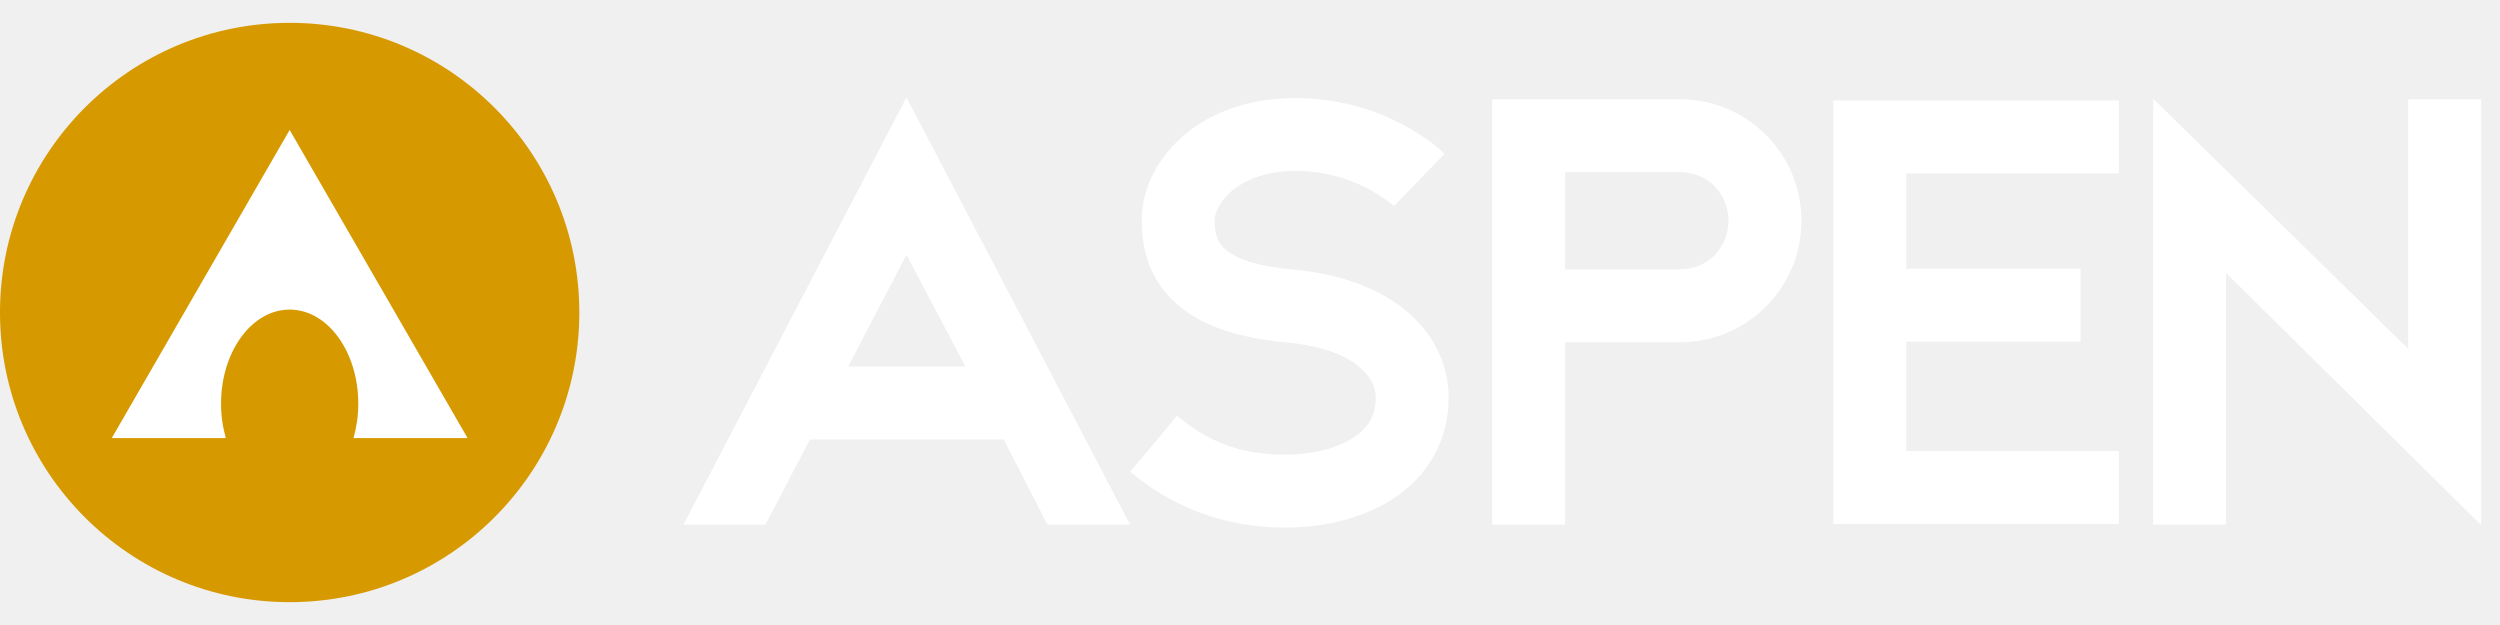
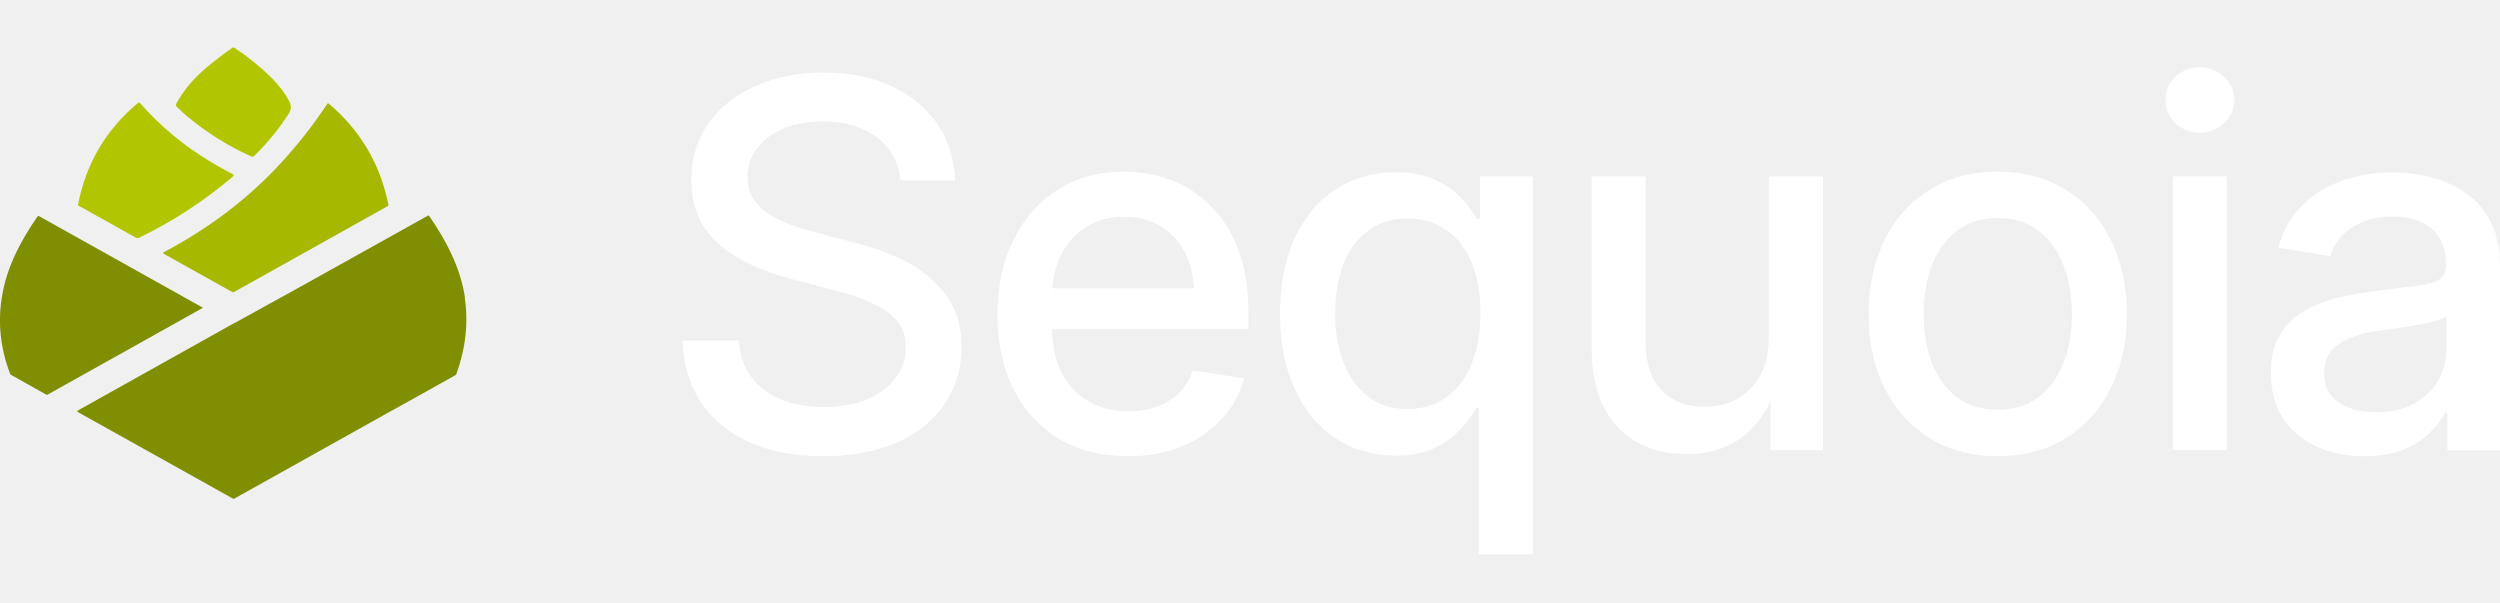
- <svg xmlns="http://www.w3.org/2000/svg" width="96" height="24" viewBox="0 0 96 24" fill="none">
-   <circle cx="11.123" cy="12" r="11.123" fill="#D69900" />
-   <path d="M17.955 16.823H13.574C13.691 16.413 13.758 15.967 13.758 15.5C13.758 13.505 12.579 11.888 11.123 11.888C9.668 11.888 8.488 13.505 8.488 15.5C8.488 15.967 8.555 16.413 8.672 16.823H4.292L11.123 4.99L17.955 16.823Z" fill="white" />
-   <path d="M31.1 16.876L29.397 20.142H26.247L34.809 3.741L43.394 20.142H40.221L38.542 16.876H31.1ZM37.072 14.076L34.809 9.784L32.569 14.076H37.072Z" fill="white" />
-   <path d="M49.375 20.259C48.115 20.259 47.019 20.049 45.992 19.652C45.082 19.302 44.242 18.812 43.403 18.112L45.199 15.966C46.459 17.016 47.695 17.459 49.375 17.459C50.378 17.459 51.334 17.226 51.964 16.806C52.548 16.433 52.828 15.943 52.828 15.266C52.828 14.799 52.594 14.403 52.151 14.053C51.731 13.703 50.891 13.283 49.352 13.143C47.345 12.956 45.922 12.42 44.989 11.487C44.219 10.717 43.846 9.714 43.846 8.5C43.846 8.43 43.846 8.36 43.846 8.29C43.892 7.124 44.522 5.981 45.526 5.141C46.295 4.511 47.648 3.765 49.748 3.765C51.171 3.765 52.618 4.114 53.877 4.791C54.857 5.304 55.417 5.841 55.464 5.911L53.528 7.917C53.528 7.917 53.154 7.567 52.478 7.217C51.614 6.774 50.705 6.564 49.748 6.564C49.048 6.564 48.068 6.704 47.322 7.311C46.855 7.707 46.669 8.127 46.645 8.407C46.645 8.454 46.645 8.477 46.645 8.524C46.645 9.084 46.809 9.317 46.972 9.504C47.275 9.807 47.975 10.204 49.608 10.344C51.381 10.507 52.828 11.02 53.877 11.837C54.997 12.723 55.627 13.936 55.627 15.266C55.627 16.876 54.857 18.276 53.481 19.162C52.384 19.862 50.938 20.259 49.375 20.259Z" fill="white" />
-   <path d="M64.509 3.811C67.098 3.811 69.175 5.911 69.175 8.477C69.175 11.043 67.098 13.143 64.509 13.143H60.099V20.142H57.3V3.811H64.509ZM65.839 9.807C66.189 9.434 66.375 8.967 66.375 8.477C66.375 7.987 66.189 7.521 65.839 7.147C65.489 6.797 65.022 6.611 64.509 6.611H60.099V10.344H64.509C64.999 10.344 65.489 10.157 65.839 9.807Z" fill="white" />
-   <path d="M81.365 3.858V6.657H73.2V10.32H79.895V13.12H73.2V17.319H81.365V20.119H70.4V3.858H81.365Z" fill="white" />
-   <path d="M85.48 20.142H82.68V3.788L92.478 13.4V3.811H95.278V20.165L85.48 10.483V20.142Z" fill="white" />
+ <svg xmlns="http://www.w3.org/2000/svg" id="Layer_1" version="1.1" viewBox="0 0 99.63 24">
+   <defs>
+     <style>
+       .st0 {
+         fill: #b2c600;
+       }
+ 
+       .st1 {
+         fill: #fff;
+       }
+ 
+       .st2 {
+         fill: #a6b800;
+       }
+ 
+       .st3 {
+         fill: #808e02;
+       }
+     </style>
+   </defs>
+   <path class="st1" d="M32.83,18.18c-1.13,0-2.12-.18-2.95-.55-.83-.37-1.48-.9-1.94-1.59-.46-.69-.7-1.51-.74-2.47h2.25c.03.58.2,1.07.49,1.46.3.39.7.69,1.19.89.5.2,1.06.3,1.69.3s1.21-.1,1.7-.29c.49-.2.88-.48,1.15-.84.29-.36.43-.78.43-1.25,0-.42-.11-.76-.34-1.04-.23-.28-.55-.51-.98-.71-.42-.2-.92-.37-1.51-.52l-1.69-.44c-1.31-.34-2.31-.83-3-1.46-.68-.64-1.03-1.47-1.03-2.49,0-.86.23-1.62.68-2.26.46-.64,1.08-1.14,1.87-1.49.8-.36,1.7-.54,2.72-.54s1.94.18,2.72.55c.78.36,1.38.86,1.82,1.51.44.64.67,1.39.7,2.24h-2.18c-.07-.74-.39-1.32-.95-1.73-.56-.41-1.27-.62-2.15-.62-.6,0-1.12.1-1.57.29-.44.19-.79.45-1.05.79-.25.33-.37.71-.37,1.14s.13.78.38,1.07c.26.28.59.51,1.01.69.42.18.87.33,1.35.45l1.49.39c.57.14,1.11.32,1.62.54.52.22.98.49,1.37.83.4.33.72.72.96,1.17.23.46.35,1,.35,1.61,0,.86-.22,1.62-.67,2.28-.44.66-1.07,1.17-1.89,1.54-.82.36-1.81.55-2.96.55ZM49.75,12.41c0-.94-.13-1.75-.4-2.45-.26-.7-.62-1.27-1.08-1.73-.45-.46-.98-.81-1.57-1.04-.6-.23-1.23-.35-1.91-.35-1,0-1.88.24-2.65.73-.76.48-1.34,1.15-1.76,2.01-.42.85-.63,1.84-.63,2.96s.21,2.1.63,2.95c.42.84,1.02,1.5,1.79,1.98.78.47,1.71.71,2.79.71.79,0,1.5-.13,2.14-.39.64-.27,1.17-.63,1.59-1.1.43-.46.73-1,.89-1.61l-2.05-.32c-.11.35-.29.64-.53.89-.24.24-.53.42-.88.55-.34.13-.72.19-1.14.19-.62,0-1.17-.14-1.63-.41-.46-.28-.82-.68-1.08-1.19-.22-.47-.33-1.04-.35-1.67h7.83v-.7ZM42.25,10.23c.23-.49.56-.88,1-1.16.43-.29.95-.43,1.56-.43s1.11.14,1.53.43c.42.28.75.67.97,1.18.16.37.24.79.28,1.24h-5.65c.04-.45.13-.88.31-1.26ZM58.98,7.03v1.7h-.12c-.16-.29-.38-.57-.65-.86s-.62-.52-1.05-.72c-.42-.19-.93-.29-1.53-.29-.9,0-1.69.23-2.39.68-.7.45-1.24,1.1-1.64,1.95-.39.84-.59,1.85-.59,3.01s.2,2.16.59,3.01c.39.84.94,1.5,1.63,1.96.7.46,1.5.69,2.4.69.6,0,1.1-.1,1.51-.29.42-.2.76-.44,1.04-.74.27-.29.49-.58.66-.88h.09v5.84h2.16V7.03h-2.11ZM58.65,14.49c-.23.57-.55,1.02-.99,1.33-.43.32-.96.48-1.57.48s-1.12-.16-1.55-.48c-.43-.33-.76-.77-.99-1.34-.23-.58-.34-1.24-.34-1.99s.11-1.42.33-1.98c.23-.57.55-1.01.99-1.32.43-.32.95-.48,1.56-.48s1.14.16,1.57.47c.44.31.77.75,1,1.32.23.56.34,1.23.34,1.99s-.12,1.42-.35,2ZM70.49,7.03v6.4c0,.6-.11,1.12-.34,1.53-.23.41-.53.72-.92.94-.38.21-.82.31-1.31.31-.72,0-1.29-.22-1.71-.67-.42-.44-.63-1.08-.63-1.89v-6.62h-2.15v6.89c0,.91.16,1.68.48,2.3.33.62.77,1.1,1.34,1.41.57.31,1.23.47,1.97.47.86,0,1.6-.23,2.22-.69.45-.33.82-.81,1.12-1.42v1.95h2.09V7.03h-2.16ZM84.11,9.55c-.42-.86-1.02-1.52-1.79-1.99-.77-.48-1.67-.72-2.71-.72s-1.93.24-2.7.72c-.77.47-1.37,1.13-1.8,1.99-.42.85-.64,1.84-.64,2.98s.21,2.1.64,2.95c.43.85,1.03,1.51,1.8,1.99.77.47,1.67.71,2.7.71s1.94-.24,2.71-.71c.77-.48,1.37-1.14,1.79-1.99.43-.85.65-1.83.65-2.95s-.22-2.13-.65-2.98ZM82.23,14.46c-.22.58-.55,1.04-.99,1.37-.44.33-.98.5-1.63.5s-1.19-.17-1.63-.5c-.43-.34-.76-.79-.99-1.36-.22-.58-.33-1.23-.33-1.95s.11-1.37.33-1.95c.23-.58.56-1.04,1-1.37.44-.34.98-.51,1.62-.51s1.19.17,1.63.51c.44.34.77.8.99,1.37.23.58.34,1.23.34,1.95s-.11,1.36-.34,1.94ZM86.59,17.94V7.03h2.15v10.91h-2.15ZM87.67,5.29c-.38,0-.7-.13-.97-.38-.27-.26-.4-.57-.4-.93s.13-.67.4-.92c.27-.25.58-.38.96-.38s.7.13.97.38c.27.25.41.55.41.92s-.14.67-.41.93c-.27.25-.58.38-.96.38ZM99.26,8.84c-.25-.48-.58-.87-1-1.15-.41-.29-.87-.5-1.38-.63-.51-.13-1.03-.19-1.54-.19-.73,0-1.41.11-2.03.34-.62.22-1.15.55-1.59,1-.44.44-.74.99-.92,1.66l2.06.34c.08-.28.23-.54.44-.78s.49-.43.84-.58c.35-.15.75-.22,1.21-.22s.85.08,1.16.23c.32.15.56.37.72.65.17.28.25.61.25,1v.07c0,.26-.09.44-.28.56-.18.11-.47.2-.88.25-.4.05-.93.11-1.58.2-.53.06-1.05.15-1.55.27-.5.12-.96.3-1.36.53s-.73.55-.97.95c-.24.39-.36.9-.36,1.52,0,.72.16,1.32.49,1.82.33.49.78.86,1.33,1.12.56.25,1.2.38,1.9.38.6,0,1.12-.08,1.54-.25.42-.17.77-.39,1.05-.66.28-.27.49-.54.64-.83h.08v1.51h2.1v-7.33c0-.7-.12-1.29-.37-1.77ZM97.49,13.96c0,.43-.11.84-.33,1.21-.21.37-.53.67-.95.91-.41.23-.92.35-1.52.35-.4,0-.76-.06-1.08-.18-.31-.12-.55-.29-.73-.52-.17-.23-.26-.52-.26-.86,0-.37.1-.67.3-.9.21-.23.48-.41.82-.53.34-.13.71-.22,1.11-.27.21-.03.45-.06.72-.1.27-.04.54-.08.81-.13.27-.05.5-.1.7-.16.2-.06.34-.12.42-.19v1.35Z" />
+   <path class="st0" d="M10.05,6.25c-.91-.4-1.76-.93-2.55-1.58-.15-.12-.3-.26-.47-.43,0,0-.02-.02-.02-.04,0-.01,0-.03,0-.04.3-.56.7-1.03,1.21-1.46.36-.3.7-.56,1.03-.79.02-.01.03-.02.05-.02.02,0,.04,0,.05.02.53.35,1.01.74,1.45,1.17.31.31.56.63.73.96.14.28.02.44-.17.71-.36.53-.77,1.02-1.24,1.47,0,0-.02.02-.03.02-.01,0-.03,0-.04,0Z" />
+   <path class="st0" d="M9.31,6.99s-.04.06-.08.09c-1.14.96-2.37,1.76-3.7,2.4-.02,0-.04.01-.06.01-.02,0-.04,0-.06-.02l-2.29-1.28s-.01,0-.01-.01c0,0,0-.01,0-.02.31-1.63,1.11-2.99,2.39-4.06.01-.01.03-.02.04-.01.02,0,.03,0,.04.02.82.93,1.75,1.7,2.8,2.33.38.23.69.4.92.51,0,0,0,0,0,0,0,0,0,0,0,0,0,0,0,0,0,0,0,0,0,0,0,0Z" />
+   <path class="st2" d="M6.51,10.08s0,0,0,0,0,0,0-.01,0,0,0-.01c0,0,0,0,0,0,.91-.48,1.76-1.02,2.55-1.62,1.59-1.21,2.89-2.66,3.99-4.31,0,0,0,0,.01-.01,0,0,0,0,.01,0,0,0,0,0,.01,0,0,0,0,0,.01,0,1.27,1.07,2.06,2.41,2.39,4.04,0,0,0,.02,0,.03,0,0-.01.02-.02.02l-6.14,3.43s-.02,0-.03,0-.02,0-.03,0l-2.76-1.54Z" />
+   <path class="st3" d="M1.53,8.6l6.55,3.66s0,0,0,0c0,0,0,0,0,0s0,0,0,.01c0,0,0,0,0,0l-6.19,3.46s-.02,0-.02,0-.02,0-.02,0l-1.41-.79s-.04-.03-.04-.05C.02,13.89-.09,12.87.07,11.87c.18-1.2.75-2.27,1.43-3.25,0,0,0,0,.02-.01,0,0,.01,0,.02,0Z" />
+   <path class="st3" d="M18.53,11.86c-.18-1.2-.75-2.27-1.43-3.26,0,0,0,0-.02-.01,0,0-.01,0-.02,0l-4.95,2.76h0s-2.81,1.55-2.81,1.55c0,0,0,0-.01,0l-6.19,3.46s0,0-.01.01c0,0,0,0,0,.02s0,.01,0,.02c0,0,0,0,.01.01l6.2,3.46s0,0,.01,0,.01,0,.01,0l5.96-3.33h0l1.46-.81s0,0,0,0l1.41-.79s.04-.03.04-.05c.37-1.03.48-2.04.33-3.05Z" />
</svg>
